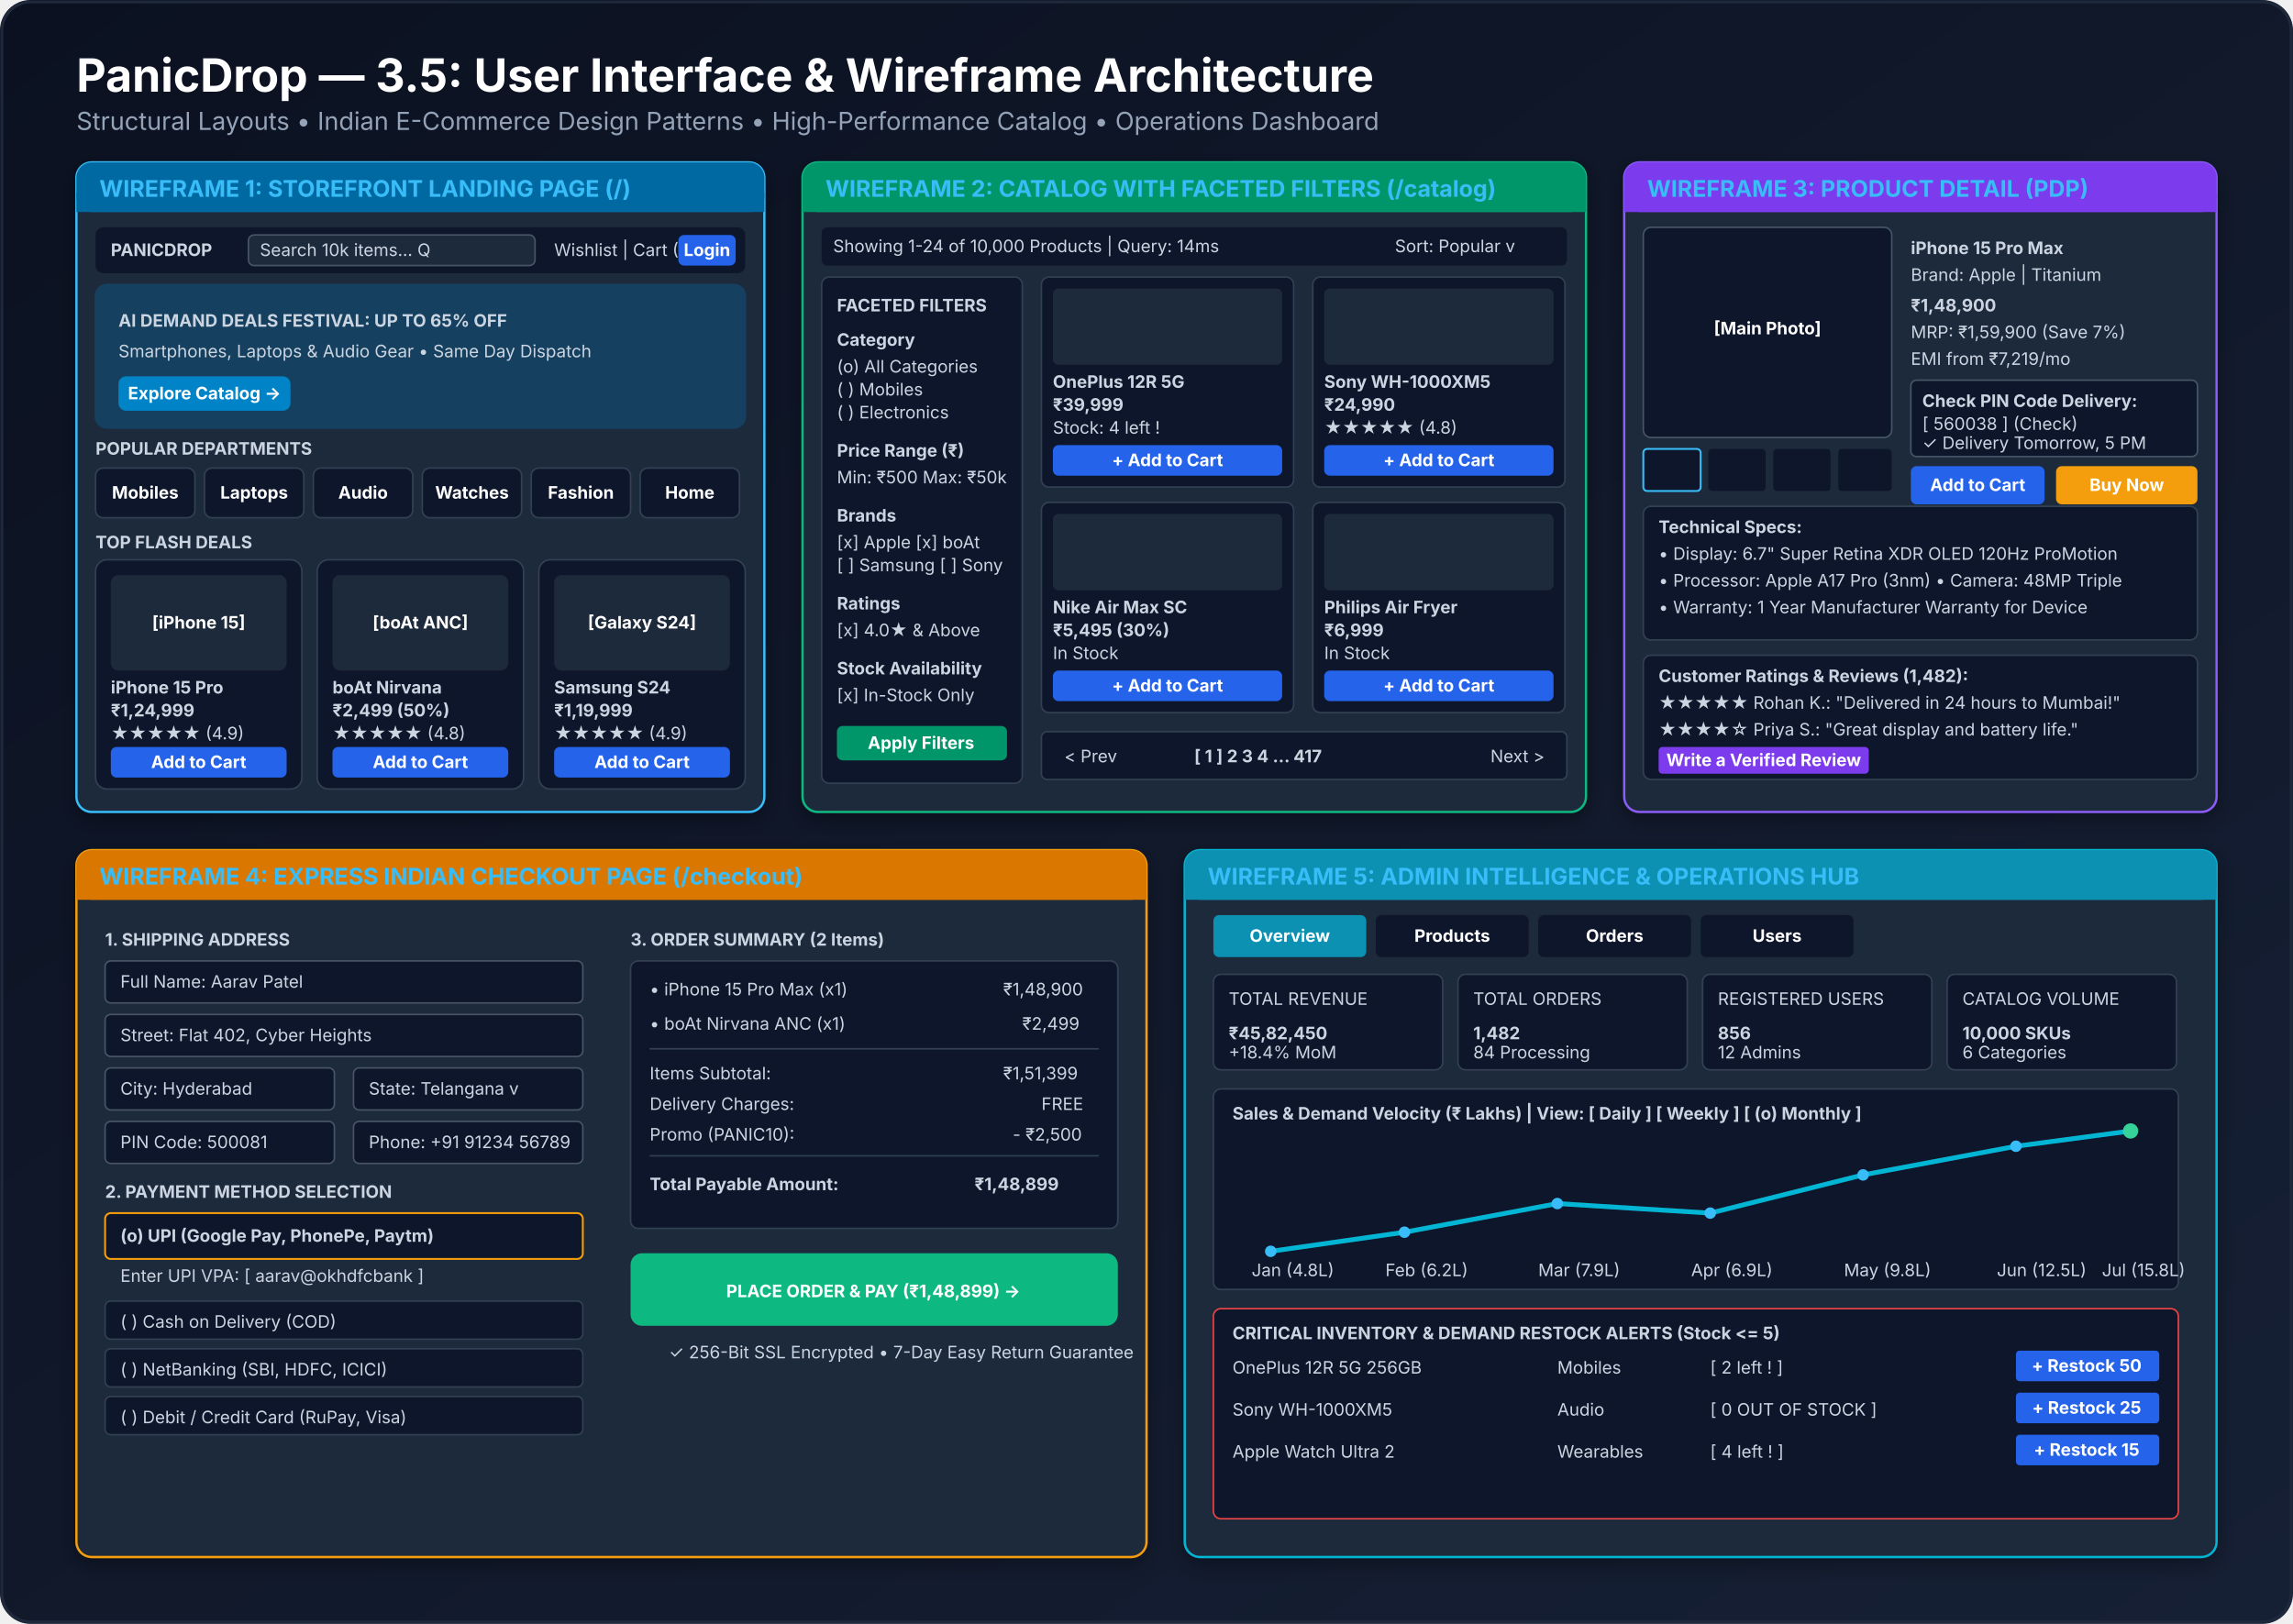
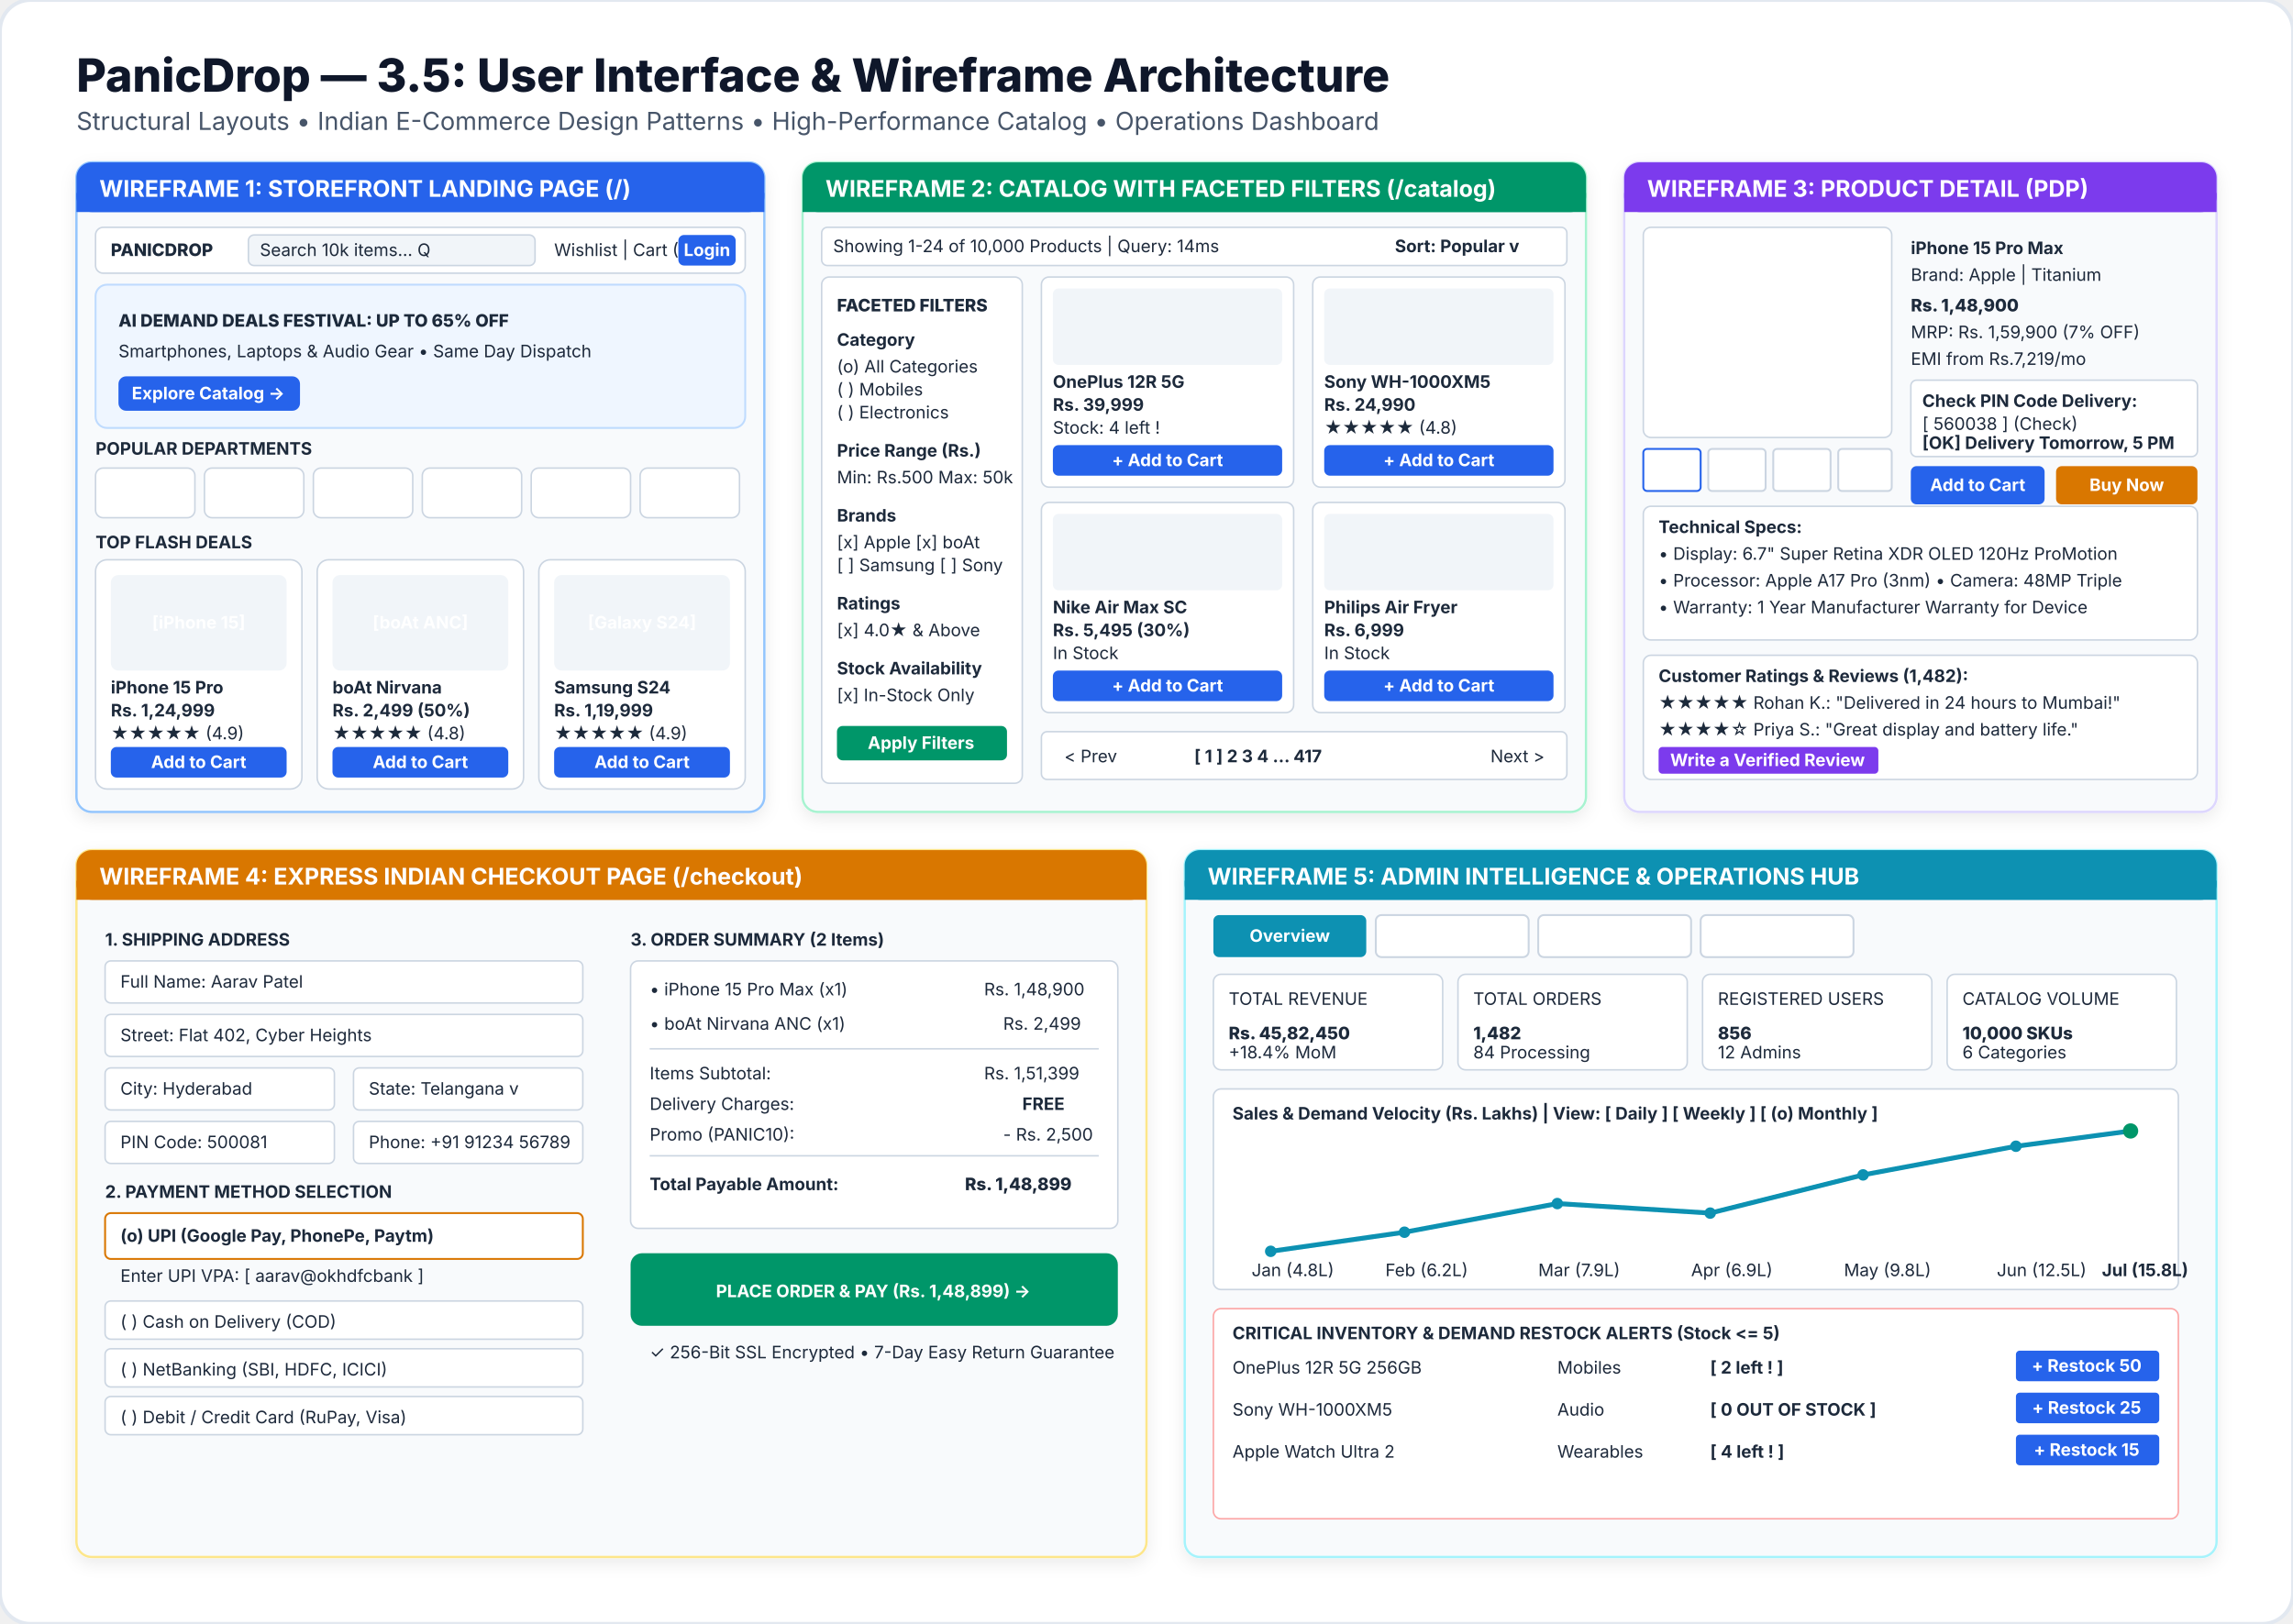
<svg xmlns="http://www.w3.org/2000/svg" viewBox="0 0 1200 850" width="100%" height="100%">
  <defs>
-     <linearGradient id="bgGrad5" x1="0%" y1="0%" x2="100%" y2="100%">
-       <stop offset="0%" stop-color="#0b1120" />
-       <stop offset="100%" stop-color="#162035" />
-     </linearGradient>
    <filter id="shadow5" x="-5%" y="-5%" width="110%" height="110%">
-       <feDropShadow dx="0" dy="4" stdDeviation="5" flood-color="#000" flood-opacity="0.35" />
+       <feDropShadow dx="0" dy="3" stdDeviation="4" flood-color="#0f172a" flood-opacity="0.08" />
    </filter>
  </defs>
  <style>
-     .ui-title { font-family: system-ui, -apple-system, sans-serif; font-size: 24px; font-weight: 700; fill: #ffffff; }
-     .ui-sub { font-family: system-ui, -apple-system, sans-serif; font-size: 13px; fill: #94a3b8; }
-     .wf-frame-title { font-family: system-ui, -apple-system, sans-serif; font-size: 12px; font-weight: 700; fill: #38bdf8; }
-     .ui-mock-txt { font-family: system-ui, -apple-system, sans-serif; font-size: 9px; fill: #cbd5e1; }
+     .ui-title { font-family: system-ui, -apple-system, sans-serif; font-size: 24px; font-weight: 800; fill: #0f172a; }
+     .ui-sub { font-family: system-ui, -apple-system, sans-serif; font-size: 13px; fill: #475569; }
+     .wf-frame-title { font-family: system-ui, -apple-system, sans-serif; font-size: 12px; font-weight: 700; fill: #ffffff; }
+     .ui-mock-txt { font-family: system-ui, -apple-system, sans-serif; font-size: 9px; fill: #1e293b; }
    .ui-btn { font-family: system-ui, -apple-system, sans-serif; font-size: 9px; font-weight: 700; fill: #ffffff; text-anchor: middle; }
-     .ui-tag { font-family: system-ui, -apple-system, sans-serif; font-size: 8px; font-weight: 700; fill: #38bdf8; }
  </style>
-   <rect width="1200" height="850" rx="16" fill="url(#bgGrad5)" />
-   <rect x="1" y="1" width="1198" height="848" rx="15" fill="none" stroke="#1e293b" stroke-width="1.5" />
+   <rect width="1200" height="850" rx="16" fill="#ffffff" stroke="#e2e8f0" stroke-width="2" />
  <g transform="translate(40, 30)">
    <text x="0" y="18" class="ui-title">PanicDrop — 3.5: User Interface &amp; Wireframe Architecture</text>
    <text x="0" y="38" class="ui-sub">Structural Layouts • Indian E-Commerce Design Patterns • High-Performance Catalog • Operations Dashboard</text>
  </g>
  <g transform="translate(40, 85)" filter="url(#shadow5)">
-     <rect width="360" height="340" rx="8" fill="#1e293b" stroke="#38bdf8" stroke-width="1.2" />
-     <rect width="360" height="26" rx="8" fill="#0369a1" />
-     <rect y="16" width="360" height="10" fill="#0369a1" />
-     <text x="12" y="18" class="wf-frame-title" fill="#ffffff">WIREFRAME 1: STOREFRONT LANDING PAGE (/)</text>
-     <rect x="10" y="34" width="340" height="24" rx="4" fill="#0f172a" />
-     <text x="18" y="49" class="ui-mock-txt" font-weight="700" fill="#38bdf8">PANICDROP</text>
-     <rect x="90" y="38" width="150" height="16" rx="3" fill="#1e293b" stroke="#475569" stroke-width="0.8" />
-     <text x="96" y="49" class="ui-mock-txt" font-size="8">Search 10k items... Q</text>
+     <rect width="360" height="340" rx="8" fill="#f8fafc" stroke="#93c5fd" stroke-width="1.2" />
+     <rect width="360" height="26" rx="8" fill="#2563eb" />
+     <rect y="16" width="360" height="10" fill="#2563eb" />
+     <text x="12" y="18" class="wf-frame-title">WIREFRAME 1: STOREFRONT LANDING PAGE (/)</text>
+     <rect x="10" y="34" width="340" height="24" rx="4" fill="#ffffff" stroke="#cbd5e1" stroke-width="0.8" />
+     <text x="18" y="49" class="ui-mock-txt" font-weight="800" fill="#2563eb">PANICDROP</text>
+     <rect x="90" y="38" width="150" height="16" rx="3" fill="#f1f5f9" stroke="#cbd5e1" stroke-width="0.8" />
+     <text x="96" y="49" class="ui-mock-txt" font-size="8" fill="#64748b">Search 10k items... Q</text>
    <text x="250" y="49" class="ui-mock-txt" font-size="8">Wishlist | Cart (2)</text>
    <rect x="315" y="38" width="30" height="16" rx="3" fill="#2563eb" />
    <text x="330" y="49" class="ui-btn" font-size="7">Login</text>
-     <rect x="10" y="64" width="340" height="75" rx="6" fill="#0284c7" opacity="0.25" stroke="#0284c7" stroke-width="1" />
-     <text x="22" y="86" class="ui-mock-txt" font-weight="700" font-size="11" fill="#f8fafc">AI DEMAND DEALS FESTIVAL: UP TO 65% OFF</text>
-     <text x="22" y="102" class="ui-mock-txt" font-size="9">Smartphones, Laptops &amp; Audio Gear • Same Day Dispatch</text>
-     <rect x="22" y="112" width="90" height="18" rx="4" fill="#0284c7" />
-     <text x="67" y="124" class="ui-btn">Explore Catalog -&gt;</text>
+     <rect x="10" y="64" width="340" height="75" rx="6" fill="#eff6ff" stroke="#bfdbfe" stroke-width="1" />
+     <text x="22" y="86" class="ui-mock-txt" font-weight="800" font-size="11" fill="#1e3a8a">AI DEMAND DEALS FESTIVAL: UP TO 65% OFF</text>
+     <text x="22" y="102" class="ui-mock-txt" font-size="9" fill="#1e40af">Smartphones, Laptops &amp; Audio Gear • Same Day Dispatch</text>
+     <rect x="22" y="112" width="95" height="18" rx="4" fill="#2563eb" />
+     <text x="69" y="124" class="ui-btn">Explore Catalog -&gt;</text>
    <text x="10" y="153" class="ui-mock-txt" font-weight="700">POPULAR DEPARTMENTS</text>
    <g transform="translate(10, 160)">
-       <rect x="0" y="0" width="52" height="26" rx="4" fill="#0f172a" stroke="#334155" stroke-width="0.8" />
-       <text x="26" y="16" class="ui-btn" font-size="7" fill="#cbd5e1">Mobiles</text>
-       <rect x="57" y="0" width="52" height="26" rx="4" fill="#0f172a" stroke="#334155" stroke-width="0.8" />
-       <text x="83" y="16" class="ui-btn" font-size="7" fill="#cbd5e1">Laptops</text>
-       <rect x="114" y="0" width="52" height="26" rx="4" fill="#0f172a" stroke="#334155" stroke-width="0.8" />
-       <text x="140" y="16" class="ui-btn" font-size="7" fill="#cbd5e1">Audio</text>
-       <rect x="171" y="0" width="52" height="26" rx="4" fill="#0f172a" stroke="#334155" stroke-width="0.8" />
-       <text x="197" y="16" class="ui-btn" font-size="7" fill="#cbd5e1">Watches</text>
-       <rect x="228" y="0" width="52" height="26" rx="4" fill="#0f172a" stroke="#334155" stroke-width="0.8" />
-       <text x="254" y="16" class="ui-btn" font-size="7" fill="#cbd5e1">Fashion</text>
-       <rect x="285" y="0" width="52" height="26" rx="4" fill="#0f172a" stroke="#334155" stroke-width="0.8" />
-       <text x="311" y="16" class="ui-btn" font-size="7" fill="#cbd5e1">Home</text>
+       <rect x="0" y="0" width="52" height="26" rx="4" fill="#ffffff" stroke="#cbd5e1" stroke-width="0.8" />
+       <text x="26" y="16" class="ui-btn" font-size="7" fill="#1e293b">Mobiles</text>
+       <rect x="57" y="0" width="52" height="26" rx="4" fill="#ffffff" stroke="#cbd5e1" stroke-width="0.8" />
+       <text x="83" y="16" class="ui-btn" font-size="7" fill="#1e293b">Laptops</text>
+       <rect x="114" y="0" width="52" height="26" rx="4" fill="#ffffff" stroke="#cbd5e1" stroke-width="0.8" />
+       <text x="140" y="16" class="ui-btn" font-size="7" fill="#1e293b">Audio</text>
+       <rect x="171" y="0" width="52" height="26" rx="4" fill="#ffffff" stroke="#cbd5e1" stroke-width="0.8" />
+       <text x="197" y="16" class="ui-btn" font-size="7" fill="#1e293b">Watches</text>
+       <rect x="228" y="0" width="52" height="26" rx="4" fill="#ffffff" stroke="#cbd5e1" stroke-width="0.8" />
+       <text x="254" y="16" class="ui-btn" font-size="7" fill="#1e293b">Fashion</text>
+       <rect x="285" y="0" width="52" height="26" rx="4" fill="#ffffff" stroke="#cbd5e1" stroke-width="0.8" />
+       <text x="311" y="16" class="ui-btn" font-size="7" fill="#1e293b">Home</text>
    </g>
    <text x="10" y="202" class="ui-mock-txt" font-weight="700">TOP FLASH DEALS</text>
    <g transform="translate(10, 208)">
-       <rect x="0" y="0" width="108" height="120" rx="6" fill="#0f172a" stroke="#334155" stroke-width="0.8" />
-       <rect x="8" y="8" width="92" height="50" rx="4" fill="#1e293b" />
+       <rect x="0" y="0" width="108" height="120" rx="6" fill="#ffffff" stroke="#cbd5e1" stroke-width="0.8" />
+       <rect x="8" y="8" width="92" height="50" rx="4" fill="#f1f5f9" />
      <text x="54" y="36" class="ui-btn" font-size="8" fill="#64748b">[iPhone 15]</text>
      <text x="8" y="70" class="ui-mock-txt" font-weight="700">iPhone 15 Pro</text>
-       <text x="8" y="82" class="ui-mock-txt" fill="#38bdf8" font-weight="700">₹1,24,999</text>
+       <text x="8" y="82" class="ui-mock-txt" fill="#2563eb" font-weight="700">Rs. 1,24,999</text>
      <text x="8" y="94" class="ui-mock-txt" font-size="7">★★★★★ (4.9)</text>
      <rect x="8" y="98" width="92" height="16" rx="3" fill="#2563eb" />
      <text x="54" y="109" class="ui-btn" font-size="7">Add to Cart</text>
-       <rect x="116" y="0" width="108" height="120" rx="6" fill="#0f172a" stroke="#334155" stroke-width="0.8" />
-       <rect x="124" y="8" width="92" height="50" rx="4" fill="#1e293b" />
+       <rect x="116" y="0" width="108" height="120" rx="6" fill="#ffffff" stroke="#cbd5e1" stroke-width="0.8" />
+       <rect x="124" y="8" width="92" height="50" rx="4" fill="#f1f5f9" />
      <text x="170" y="36" class="ui-btn" font-size="8" fill="#64748b">[boAt ANC]</text>
      <text x="124" y="70" class="ui-mock-txt" font-weight="700">boAt Nirvana</text>
-       <text x="124" y="82" class="ui-mock-txt" fill="#38bdf8" font-weight="700">₹2,499 (50%)</text>
+       <text x="124" y="82" class="ui-mock-txt" fill="#2563eb" font-weight="700">Rs. 2,499 (50%)</text>
      <text x="124" y="94" class="ui-mock-txt" font-size="7">★★★★★ (4.8)</text>
      <rect x="124" y="98" width="92" height="16" rx="3" fill="#2563eb" />
      <text x="170" y="109" class="ui-btn" font-size="7">Add to Cart</text>
-       <rect x="232" y="0" width="108" height="120" rx="6" fill="#0f172a" stroke="#334155" stroke-width="0.8" />
-       <rect x="240" y="8" width="92" height="50" rx="4" fill="#1e293b" />
+       <rect x="232" y="0" width="108" height="120" rx="6" fill="#ffffff" stroke="#cbd5e1" stroke-width="0.8" />
+       <rect x="240" y="8" width="92" height="50" rx="4" fill="#f1f5f9" />
      <text x="286" y="36" class="ui-btn" font-size="8" fill="#64748b">[Galaxy S24]</text>
      <text x="240" y="70" class="ui-mock-txt" font-weight="700">Samsung S24</text>
-       <text x="240" y="82" class="ui-mock-txt" fill="#38bdf8" font-weight="700">₹1,19,999</text>
+       <text x="240" y="82" class="ui-mock-txt" fill="#2563eb" font-weight="700">Rs. 1,19,999</text>
      <text x="240" y="94" class="ui-mock-txt" font-size="7">★★★★★ (4.9)</text>
      <rect x="240" y="98" width="92" height="16" rx="3" fill="#2563eb" />
      <text x="286" y="109" class="ui-btn" font-size="7">Add to Cart</text>
    </g>
  </g>
  <g transform="translate(420, 85)" filter="url(#shadow5)">
-     <rect width="410" height="340" rx="8" fill="#1e293b" stroke="#10b981" stroke-width="1.2" />
+     <rect width="410" height="340" rx="8" fill="#f8fafc" stroke="#a7f3d0" stroke-width="1.2" />
    <rect width="410" height="26" rx="8" fill="#059669" />
    <rect y="16" width="410" height="10" fill="#059669" />
-     <text x="12" y="18" class="wf-frame-title" fill="#ffffff">WIREFRAME 2: CATALOG WITH FACETED FILTERS (/catalog)</text>
-     <rect x="10" y="34" width="390" height="20" rx="3" fill="#0f172a" />
+     <text x="12" y="18" class="wf-frame-title">WIREFRAME 2: CATALOG WITH FACETED FILTERS (/catalog)</text>
+     <rect x="10" y="34" width="390" height="20" rx="3" fill="#ffffff" stroke="#cbd5e1" stroke-width="0.8" />
    <text x="16" y="47" class="ui-mock-txt">Showing 1-24 of 10,000 Products | Query: 14ms</text>
-     <text x="310" y="47" class="ui-mock-txt" fill="#34d399">Sort: Popular v</text>
+     <text x="310" y="47" class="ui-mock-txt" fill="#047857" font-weight="700">Sort: Popular v</text>
    <g transform="translate(10, 60)">
-       <rect width="105" height="265" rx="4" fill="#0f172a" stroke="#334155" stroke-width="0.8" />
-       <text x="8" y="18" class="ui-mock-txt" font-weight="700" fill="#34d399">FACETED FILTERS</text>
+       <rect width="105" height="265" rx="4" fill="#ffffff" stroke="#cbd5e1" stroke-width="0.8" />
+       <text x="8" y="18" class="ui-mock-txt" font-weight="800" fill="#047857">FACETED FILTERS</text>
      <text x="8" y="36" class="ui-mock-txt" font-weight="700" font-size="8">Category</text>
      <text x="8" y="50" class="ui-mock-txt" font-size="8">(o) All Categories</text>
      <text x="8" y="62" class="ui-mock-txt" font-size="8">( ) Mobiles</text>
      <text x="8" y="74" class="ui-mock-txt" font-size="8">( ) Electronics</text>
-       <text x="8" y="94" class="ui-mock-txt" font-weight="700" font-size="8">Price Range (₹)</text>
-       <text x="8" y="108" class="ui-mock-txt" font-size="8">Min: ₹500  Max: ₹50k</text>
+       <text x="8" y="94" class="ui-mock-txt" font-weight="700" font-size="8">Price Range (Rs.)</text>
+       <text x="8" y="108" class="ui-mock-txt" font-size="8">Min: Rs.500 Max: 50k</text>
      <text x="8" y="128" class="ui-mock-txt" font-weight="700" font-size="8">Brands</text>
-       <text x="8" y="142" class="ui-mock-txt" font-size="8">[x] Apple  [x] boAt</text>
+       <text x="8" y="142" class="ui-mock-txt" font-size="8">[x] Apple [x] boAt</text>
      <text x="8" y="154" class="ui-mock-txt" font-size="8">[ ] Samsung [ ] Sony</text>
      <text x="8" y="174" class="ui-mock-txt" font-weight="700" font-size="8">Ratings</text>
      <text x="8" y="188" class="ui-mock-txt" font-size="8">[x] 4.0★ &amp; Above</text>
      <text x="8" y="208" class="ui-mock-txt" font-weight="700" font-size="8">Stock Availability</text>
      <text x="8" y="222" class="ui-mock-txt" font-size="8">[x] In-Stock Only</text>
      <rect x="8" y="235" width="89" height="18" rx="3" fill="#059669" />
      <text x="52" y="247" class="ui-btn" font-size="7">Apply Filters</text>
    </g>
    <g transform="translate(125, 60)">
-       <rect x="0" y="0" width="132" height="110" rx="4" fill="#0f172a" stroke="#334155" stroke-width="0.8" />
-       <rect x="6" y="6" width="120" height="40" rx="3" fill="#1e293b" />
+       <rect x="0" y="0" width="132" height="110" rx="4" fill="#ffffff" stroke="#cbd5e1" stroke-width="0.8" />
+       <rect x="6" y="6" width="120" height="40" rx="3" fill="#f1f5f9" />
      <text x="6" y="58" class="ui-mock-txt" font-weight="700">OnePlus 12R 5G</text>
-       <text x="6" y="70" class="ui-mock-txt" fill="#34d399" font-weight="700">₹39,999</text>
-       <text x="6" y="82" class="ui-mock-txt" font-size="7">Stock: 4 left !</text>
+       <text x="6" y="70" class="ui-mock-txt" fill="#047857" font-weight="700">Rs. 39,999</text>
+       <text x="6" y="82" class="ui-mock-txt" font-size="7" fill="#b91c1c">Stock: 4 left !</text>
      <rect x="6" y="88" width="120" height="16" rx="3" fill="#2563eb" />
      <text x="66" y="99" class="ui-btn" font-size="7">+ Add to Cart</text>
-       <rect x="142" y="0" width="132" height="110" rx="4" fill="#0f172a" stroke="#334155" stroke-width="0.8" />
-       <rect x="148" y="6" width="120" height="40" rx="3" fill="#1e293b" />
+       <rect x="142" y="0" width="132" height="110" rx="4" fill="#ffffff" stroke="#cbd5e1" stroke-width="0.8" />
+       <rect x="148" y="6" width="120" height="40" rx="3" fill="#f1f5f9" />
      <text x="148" y="58" class="ui-mock-txt" font-weight="700">Sony WH-1000XM5</text>
-       <text x="148" y="70" class="ui-mock-txt" fill="#34d399" font-weight="700">₹24,990</text>
+       <text x="148" y="70" class="ui-mock-txt" fill="#047857" font-weight="700">Rs. 24,990</text>
      <text x="148" y="82" class="ui-mock-txt" font-size="7">★★★★★ (4.8)</text>
      <rect x="148" y="88" width="120" height="16" rx="3" fill="#2563eb" />
      <text x="208" y="99" class="ui-btn" font-size="7">+ Add to Cart</text>
-       <rect x="0" y="118" width="132" height="110" rx="4" fill="#0f172a" stroke="#334155" stroke-width="0.8" />
-       <rect x="6" y="124" width="120" height="40" rx="3" fill="#1e293b" />
+       <rect x="0" y="118" width="132" height="110" rx="4" fill="#ffffff" stroke="#cbd5e1" stroke-width="0.8" />
+       <rect x="6" y="124" width="120" height="40" rx="3" fill="#f1f5f9" />
      <text x="6" y="176" class="ui-mock-txt" font-weight="700">Nike Air Max SC</text>
-       <text x="6" y="188" class="ui-mock-txt" fill="#34d399" font-weight="700">₹5,495 (30%)</text>
+       <text x="6" y="188" class="ui-mock-txt" fill="#047857" font-weight="700">Rs. 5,495 (30%)</text>
      <text x="6" y="200" class="ui-mock-txt" font-size="7">In Stock</text>
      <rect x="6" y="206" width="120" height="16" rx="3" fill="#2563eb" />
      <text x="66" y="217" class="ui-btn" font-size="7">+ Add to Cart</text>
-       <rect x="142" y="118" width="132" height="110" rx="4" fill="#0f172a" stroke="#334155" stroke-width="0.8" />
-       <rect x="148" y="124" width="120" height="40" rx="3" fill="#1e293b" />
+       <rect x="142" y="118" width="132" height="110" rx="4" fill="#ffffff" stroke="#cbd5e1" stroke-width="0.8" />
+       <rect x="148" y="124" width="120" height="40" rx="3" fill="#f1f5f9" />
      <text x="148" y="176" class="ui-mock-txt" font-weight="700">Philips Air Fryer</text>
-       <text x="148" y="188" class="ui-mock-txt" fill="#34d399" font-weight="700">₹6,999</text>
+       <text x="148" y="188" class="ui-mock-txt" fill="#047857" font-weight="700">Rs. 6,999</text>
      <text x="148" y="200" class="ui-mock-txt" font-size="7">In Stock</text>
      <rect x="148" y="206" width="120" height="16" rx="3" fill="#2563eb" />
      <text x="208" y="217" class="ui-btn" font-size="7">+ Add to Cart</text>
-       <rect x="0" y="238" width="275" height="25" rx="3" fill="#0f172a" stroke="#334155" stroke-width="0.8" />
+       <rect x="0" y="238" width="275" height="25" rx="3" fill="#ffffff" stroke="#cbd5e1" stroke-width="0.8" />
      <text x="12" y="254" class="ui-mock-txt">&lt; Prev</text>
-       <text x="80" y="254" class="ui-mock-txt" font-weight="700" fill="#34d399">[ 1 ]  2  3  4 ... 417</text>
+       <text x="80" y="254" class="ui-mock-txt" font-weight="700" fill="#047857">[ 1 ] 2 3 4 ... 417</text>
      <text x="235" y="254" class="ui-mock-txt">Next &gt;</text>
    </g>
  </g>
  <g transform="translate(850, 85)" filter="url(#shadow5)">
-     <rect width="310" height="340" rx="8" fill="#1e293b" stroke="#8b5cf6" stroke-width="1.2" />
+     <rect width="310" height="340" rx="8" fill="#f8fafc" stroke="#ddd6fe" stroke-width="1.2" />
    <rect width="310" height="26" rx="8" fill="#7c3aed" />
    <rect y="16" width="310" height="10" fill="#7c3aed" />
-     <text x="12" y="18" class="wf-frame-title" fill="#ffffff">WIREFRAME 3: PRODUCT DETAIL (PDP)</text>
-     <rect x="10" y="34" width="130" height="110" rx="4" fill="#0f172a" stroke="#475569" stroke-width="0.8" />
+     <text x="12" y="18" class="wf-frame-title">WIREFRAME 3: PRODUCT DETAIL (PDP)</text>
+     <rect x="10" y="34" width="130" height="110" rx="4" fill="#ffffff" stroke="#cbd5e1" stroke-width="0.8" />
    <text x="75" y="90" class="ui-btn" fill="#64748b" font-size="9">[Main Photo]</text>
-     <rect x="10" y="150" width="30" height="22" rx="2" fill="#0f172a" stroke="#38bdf8" />
-     <rect x="44" y="150" width="30" height="22" rx="2" fill="#0f172a" />
-     <rect x="78" y="150" width="30" height="22" rx="2" fill="#0f172a" />
-     <rect x="112" y="150" width="28" height="22" rx="2" fill="#0f172a" />
+     <rect x="10" y="150" width="30" height="22" rx="2" fill="#ffffff" stroke="#2563eb" />
+     <rect x="44" y="150" width="30" height="22" rx="2" fill="#ffffff" stroke="#cbd5e1" />
+     <rect x="78" y="150" width="30" height="22" rx="2" fill="#ffffff" stroke="#cbd5e1" />
+     <rect x="112" y="150" width="28" height="22" rx="2" fill="#ffffff" stroke="#cbd5e1" />
    <g transform="translate(150, 34)">
      <text x="0" y="14" class="ui-mock-txt" font-weight="700" font-size="10">iPhone 15 Pro Max</text>
      <text x="0" y="28" class="ui-mock-txt" font-size="8">Brand: Apple | Titanium</text>
-       <text x="0" y="44" class="ui-mock-txt" font-weight="700" fill="#a78bfa" font-size="11">₹1,48,900</text>
-       <text x="0" y="58" class="ui-mock-txt" font-size="8">MRP: ₹1,59,900 (Save 7%)</text>
-       <text x="0" y="72" class="ui-mock-txt" font-size="8">EMI from ₹7,219/mo</text>
-       <rect x="0" y="80" width="150" height="40" rx="3" fill="#0f172a" stroke="#475569" stroke-width="0.8" />
+       <text x="0" y="44" class="ui-mock-txt" font-weight="800" fill="#7c3aed" font-size="11">Rs. 1,48,900</text>
+       <text x="0" y="58" class="ui-mock-txt" font-size="8">MRP: Rs. 1,59,900 (7% OFF)</text>
+       <text x="0" y="72" class="ui-mock-txt" font-size="8">EMI from Rs.7,219/mo</text>
+       <rect x="0" y="80" width="150" height="40" rx="3" fill="#ffffff" stroke="#cbd5e1" stroke-width="0.8" />
      <text x="6" y="94" class="ui-mock-txt" font-size="7" font-weight="700">Check PIN Code Delivery:</text>
      <text x="6" y="106" class="ui-mock-txt" font-size="8">[ 560038 ] (Check)</text>
-       <text x="6" y="116" class="ui-mock-txt" font-size="7" fill="#34d399">✓ Delivery Tomorrow, 5 PM</text>
+       <text x="6" y="116" class="ui-mock-txt" font-size="7" fill="#047857" font-weight="700">[OK] Delivery Tomorrow, 5 PM</text>
      <rect x="0" y="125" width="70" height="20" rx="3" fill="#2563eb" />
      <text x="35" y="138" class="ui-btn" font-size="8">Add to Cart</text>
-       <rect x="76" y="125" width="74" height="20" rx="3" fill="#f59e0b" />
+       <rect x="76" y="125" width="74" height="20" rx="3" fill="#d97706" />
      <text x="113" y="138" class="ui-btn" font-size="8">Buy Now</text>
    </g>
    <g transform="translate(10, 180)">
-       <rect width="290" height="70" rx="4" fill="#0f172a" stroke="#334155" stroke-width="0.8" />
+       <rect width="290" height="70" rx="4" fill="#ffffff" stroke="#cbd5e1" stroke-width="0.8" />
      <text x="8" y="14" class="ui-mock-txt" font-weight="700">Technical Specs:</text>
      <text x="8" y="28" class="ui-mock-txt" font-size="8">• Display: 6.7" Super Retina XDR OLED 120Hz ProMotion</text>
      <text x="8" y="42" class="ui-mock-txt" font-size="8">• Processor: Apple A17 Pro (3nm) • Camera: 48MP Triple</text>
      <text x="8" y="56" class="ui-mock-txt" font-size="8">• Warranty: 1 Year Manufacturer Warranty for Device</text>
-       <rect y="78" width="290" height="65" rx="4" fill="#0f172a" stroke="#334155" stroke-width="0.8" />
+       <rect y="78" width="290" height="65" rx="4" fill="#ffffff" stroke="#cbd5e1" stroke-width="0.8" />
      <text x="8" y="92" class="ui-mock-txt" font-weight="700">Customer Ratings &amp; Reviews (1,482):</text>
      <text x="8" y="106" class="ui-mock-txt" font-size="8">★★★★★ Rohan K.: "Delivered in 24 hours to Mumbai!"</text>
      <text x="8" y="120" class="ui-mock-txt" font-size="8">★★★★☆ Priya S.: "Great display and battery life."</text>
-       <rect x="8" y="126" width="110" height="14" rx="2" fill="#7c3aed" />
-       <text x="63" y="136" class="ui-btn" font-size="7">Write a Verified Review</text>
+       <rect x="8" y="126" width="115" height="14" rx="2" fill="#7c3aed" />
+       <text x="65" y="136" class="ui-btn" font-size="7">Write a Verified Review</text>
    </g>
  </g>
  <g transform="translate(40, 445)" filter="url(#shadow5)">
-     <rect width="560" height="370" rx="8" fill="#1e293b" stroke="#f59e0b" stroke-width="1.2" />
+     <rect width="560" height="370" rx="8" fill="#f8fafc" stroke="#fde68a" stroke-width="1.2" />
    <rect width="560" height="26" rx="8" fill="#d97706" />
    <rect y="16" width="560" height="10" fill="#d97706" />
-     <text x="12" y="18" class="wf-frame-title" fill="#ffffff">WIREFRAME 4: EXPRESS INDIAN CHECKOUT PAGE (/checkout)</text>
+     <text x="12" y="18" class="wf-frame-title">WIREFRAME 4: EXPRESS INDIAN CHECKOUT PAGE (/checkout)</text>
    <g transform="translate(15, 36)">
-       <text x="0" y="14" class="ui-mock-txt" font-weight="700" fill="#fbbf24">1. SHIPPING ADDRESS</text>
-       <rect y="22" width="250" height="22" rx="3" fill="#0f172a" stroke="#475569" stroke-width="0.8" />
+       <text x="0" y="14" class="ui-mock-txt" font-weight="700" fill="#b45309">1. SHIPPING ADDRESS</text>
+       <rect y="22" width="250" height="22" rx="3" fill="#ffffff" stroke="#cbd5e1" stroke-width="0.8" />
      <text x="8" y="36" class="ui-mock-txt">Full Name: Aarav Patel</text>
-       <rect y="50" width="250" height="22" rx="3" fill="#0f172a" stroke="#475569" stroke-width="0.8" />
+       <rect y="50" width="250" height="22" rx="3" fill="#ffffff" stroke="#cbd5e1" stroke-width="0.8" />
      <text x="8" y="64" class="ui-mock-txt">Street: Flat 402, Cyber Heights</text>
-       <rect y="78" width="120" height="22" rx="3" fill="#0f172a" stroke="#475569" stroke-width="0.8" />
+       <rect y="78" width="120" height="22" rx="3" fill="#ffffff" stroke="#cbd5e1" stroke-width="0.8" />
      <text x="8" y="92" class="ui-mock-txt">City: Hyderabad</text>
-       <rect x="130" y="78" width="120" height="22" rx="3" fill="#0f172a" stroke="#475569" stroke-width="0.8" />
+       <rect x="130" y="78" width="120" height="22" rx="3" fill="#ffffff" stroke="#cbd5e1" stroke-width="0.8" />
      <text x="138" y="92" class="ui-mock-txt">State: Telangana v</text>
-       <rect y="106" width="120" height="22" rx="3" fill="#0f172a" stroke="#475569" stroke-width="0.8" />
+       <rect y="106" width="120" height="22" rx="3" fill="#ffffff" stroke="#cbd5e1" stroke-width="0.8" />
      <text x="8" y="120" class="ui-mock-txt">PIN Code: 500081</text>
-       <rect x="130" y="106" width="120" height="22" rx="3" fill="#0f172a" stroke="#475569" stroke-width="0.8" />
+       <rect x="130" y="106" width="120" height="22" rx="3" fill="#ffffff" stroke="#cbd5e1" stroke-width="0.8" />
      <text x="138" y="120" class="ui-mock-txt">Phone: +91 91234 56789</text>
-       <text x="0" y="146" class="ui-mock-txt" font-weight="700" fill="#fbbf24">2. PAYMENT METHOD SELECTION</text>
-       <rect y="154" width="250" height="24" rx="3" fill="#0f172a" stroke="#f59e0b" stroke-width="1" />
+       <text x="0" y="146" class="ui-mock-txt" font-weight="700" fill="#b45309">2. PAYMENT METHOD SELECTION</text>
+       <rect y="154" width="250" height="24" rx="3" fill="#ffffff" stroke="#d97706" stroke-width="1" />
      <text x="8" y="169" class="ui-mock-txt" font-weight="700">(o) UPI (Google Pay, PhonePe, Paytm)</text>
      <text x="8" y="190" class="ui-mock-txt" font-size="8">Enter UPI VPA: [ aarav@okhdfcbank ]</text>
-       <rect y="200" width="250" height="20" rx="3" fill="#0f172a" stroke="#334155" stroke-width="0.8" />
+       <rect y="200" width="250" height="20" rx="3" fill="#ffffff" stroke="#cbd5e1" stroke-width="0.8" />
      <text x="8" y="214" class="ui-mock-txt">( ) Cash on Delivery (COD)</text>
-       <rect y="225" width="250" height="20" rx="3" fill="#0f172a" stroke="#334155" stroke-width="0.8" />
+       <rect y="225" width="250" height="20" rx="3" fill="#ffffff" stroke="#cbd5e1" stroke-width="0.8" />
      <text x="8" y="239" class="ui-mock-txt">( ) NetBanking (SBI, HDFC, ICICI)</text>
-       <rect y="250" width="250" height="20" rx="3" fill="#0f172a" stroke="#334155" stroke-width="0.8" />
+       <rect y="250" width="250" height="20" rx="3" fill="#ffffff" stroke="#cbd5e1" stroke-width="0.8" />
      <text x="8" y="264" class="ui-mock-txt">( ) Debit / Credit Card (RuPay, Visa)</text>
    </g>
    <g transform="translate(290, 36)">
-       <text x="0" y="14" class="ui-mock-txt" font-weight="700" fill="#fbbf24">3. ORDER SUMMARY (2 Items)</text>
-       <rect y="22" width="255" height="140" rx="4" fill="#0f172a" stroke="#334155" stroke-width="0.8" />
+       <text x="0" y="14" class="ui-mock-txt" font-weight="700" fill="#b45309">3. ORDER SUMMARY (2 Items)</text>
+       <rect y="22" width="255" height="140" rx="4" fill="#ffffff" stroke="#cbd5e1" stroke-width="0.8" />
      <text x="10" y="40" class="ui-mock-txt">• iPhone 15 Pro Max (x1)</text>
-       <text x="195" y="40" class="ui-mock-txt">₹1,48,900</text>
+       <text x="185" y="40" class="ui-mock-txt">Rs. 1,48,900</text>
      <text x="10" y="58" class="ui-mock-txt">• boAt Nirvana ANC (x1)</text>
-       <text x="205" y="58" class="ui-mock-txt">₹2,499</text>
-       <line x1="10" y1="68" x2="245" y2="68" stroke="#334155" stroke-width="0.8" />
+       <text x="195" y="58" class="ui-mock-txt">Rs. 2,499</text>
+       <line x1="10" y1="68" x2="245" y2="68" stroke="#cbd5e1" stroke-width="0.8" />
      <text x="10" y="84" class="ui-mock-txt">Items Subtotal:</text>
-       <text x="195" y="84" class="ui-mock-txt">₹1,51,399</text>
+       <text x="185" y="84" class="ui-mock-txt">Rs. 1,51,399</text>
      <text x="10" y="100" class="ui-mock-txt">Delivery Charges:</text>
-       <text x="215" y="100" class="ui-mock-txt" fill="#34d399">FREE</text>
+       <text x="205" y="100" class="ui-mock-txt" fill="#047857" font-weight="700">FREE</text>
      <text x="10" y="116" class="ui-mock-txt">Promo (PANIC10):</text>
-       <text x="200" y="116" class="ui-mock-txt" fill="#38bdf8">- ₹2,500</text>
-       <line x1="10" y1="124" x2="245" y2="124" stroke="#334155" stroke-width="0.8" />
+       <text x="195" y="116" class="ui-mock-txt" fill="#2563eb">- Rs. 2,500</text>
+       <line x1="10" y1="124" x2="245" y2="124" stroke="#cbd5e1" stroke-width="0.8" />
      <text x="10" y="142" class="ui-mock-txt" font-weight="700">Total Payable Amount:</text>
-       <text x="180" y="142" class="ui-mock-txt" font-weight="700" fill="#fbbf24">₹1,48,899</text>
-       <rect y="175" width="255" height="38" rx="6" fill="#10b981" />
-       <text x="127" y="198" class="ui-btn" font-size="11">PLACE ORDER &amp; PAY (₹1,48,899) -&gt;</text>
-       <text x="20" y="230" class="ui-mock-txt" font-size="8">✓ 256-Bit SSL Encrypted • 7-Day Easy Return Guarantee</text>
+       <text x="175" y="142" class="ui-mock-txt" font-weight="800" fill="#b45309">Rs. 1,48,899</text>
+       <rect y="175" width="255" height="38" rx="6" fill="#059669" />
+       <text x="127" y="198" class="ui-btn" font-size="11">PLACE ORDER &amp; PAY (Rs. 1,48,899) -&gt;</text>
+       <text x="10" y="230" class="ui-mock-txt" font-size="8">✓ 256-Bit SSL Encrypted • 7-Day Easy Return Guarantee</text>
    </g>
  </g>
  <g transform="translate(620, 445)" filter="url(#shadow5)">
-     <rect width="540" height="370" rx="8" fill="#1e293b" stroke="#06b6d4" stroke-width="1.2" />
+     <rect width="540" height="370" rx="8" fill="#f8fafc" stroke="#a5f3fc" stroke-width="1.2" />
    <rect width="540" height="26" rx="8" fill="#0891b2" />
    <rect y="16" width="540" height="10" fill="#0891b2" />
-     <text x="12" y="18" class="wf-frame-title" fill="#ffffff">WIREFRAME 5: ADMIN INTELLIGENCE &amp; OPERATIONS HUB</text>
+     <text x="12" y="18" class="wf-frame-title">WIREFRAME 5: ADMIN INTELLIGENCE &amp; OPERATIONS HUB</text>
    <g transform="translate(15, 34)">
      <rect x="0" y="0" width="80" height="22" rx="3" fill="#0891b2" />
      <text x="40" y="14" class="ui-btn" font-size="8">Overview</text>
-       <rect x="85" y="0" width="80" height="22" rx="3" fill="#0f172a" />
-       <text x="125" y="14" class="ui-btn" font-size="8" fill="#94a3b8">Products</text>
-       <rect x="170" y="0" width="80" height="22" rx="3" fill="#0f172a" />
-       <text x="210" y="14" class="ui-btn" font-size="8" fill="#94a3b8">Orders</text>
-       <rect x="255" y="0" width="80" height="22" rx="3" fill="#0f172a" />
-       <text x="295" y="14" class="ui-btn" font-size="8" fill="#94a3b8">Users</text>
+       <rect x="85" y="0" width="80" height="22" rx="3" fill="#ffffff" stroke="#cbd5e1" />
+       <text x="125" y="14" class="ui-btn" font-size="8" fill="#64748b">Products</text>
+       <rect x="170" y="0" width="80" height="22" rx="3" fill="#ffffff" stroke="#cbd5e1" />
+       <text x="210" y="14" class="ui-btn" font-size="8" fill="#64748b">Orders</text>
+       <rect x="255" y="0" width="80" height="22" rx="3" fill="#ffffff" stroke="#cbd5e1" />
+       <text x="295" y="14" class="ui-btn" font-size="8" fill="#64748b">Users</text>
    </g>
    <g transform="translate(15, 65)">
-       <rect x="0" y="0" width="120" height="50" rx="4" fill="#0f172a" stroke="#334155" stroke-width="0.8" />
+       <rect x="0" y="0" width="120" height="50" rx="4" fill="#ffffff" stroke="#cbd5e1" stroke-width="0.8" />
      <text x="8" y="16" class="ui-mock-txt" font-size="7">TOTAL REVENUE</text>
-       <text x="8" y="34" class="ui-mock-txt" font-weight="700" fill="#34d399">₹45,82,450</text>
-       <text x="8" y="44" class="ui-mock-txt" font-size="7" fill="#38bdf8">+18.4% MoM</text>
-       <rect x="128" y="0" width="120" height="50" rx="4" fill="#0f172a" stroke="#334155" stroke-width="0.8" />
+       <text x="8" y="34" class="ui-mock-txt" font-weight="800" fill="#047857">Rs. 45,82,450</text>
+       <text x="8" y="44" class="ui-mock-txt" font-size="7" fill="#2563eb">+18.4% MoM</text>
+       <rect x="128" y="0" width="120" height="50" rx="4" fill="#ffffff" stroke="#cbd5e1" stroke-width="0.8" />
      <text x="136" y="16" class="ui-mock-txt" font-size="7">TOTAL ORDERS</text>
-       <text x="136" y="34" class="ui-mock-txt" font-weight="700">1,482</text>
-       <text x="136" y="44" class="ui-mock-txt" font-size="7" fill="#f59e0b">84 Processing</text>
-       <rect x="256" y="0" width="120" height="50" rx="4" fill="#0f172a" stroke="#334155" stroke-width="0.8" />
+       <text x="136" y="34" class="ui-mock-txt" font-weight="800">1,482</text>
+       <text x="136" y="44" class="ui-mock-txt" font-size="7" fill="#d97706">84 Processing</text>
+       <rect x="256" y="0" width="120" height="50" rx="4" fill="#ffffff" stroke="#cbd5e1" stroke-width="0.8" />
      <text x="264" y="16" class="ui-mock-txt" font-size="7">REGISTERED USERS</text>
-       <text x="264" y="34" class="ui-mock-txt" font-weight="700">856</text>
+       <text x="264" y="34" class="ui-mock-txt" font-weight="800">856</text>
      <text x="264" y="44" class="ui-mock-txt" font-size="7">12 Admins</text>
-       <rect x="384" y="0" width="120" height="50" rx="4" fill="#0f172a" stroke="#334155" stroke-width="0.8" />
+       <rect x="384" y="0" width="120" height="50" rx="4" fill="#ffffff" stroke="#cbd5e1" stroke-width="0.8" />
      <text x="392" y="16" class="ui-mock-txt" font-size="7">CATALOG VOLUME</text>
-       <text x="392" y="34" class="ui-mock-txt" font-weight="700">10,000 SKUs</text>
+       <text x="392" y="34" class="ui-mock-txt" font-weight="800">10,000 SKUs</text>
      <text x="392" y="44" class="ui-mock-txt" font-size="7">6 Categories</text>
    </g>
    <g transform="translate(15, 125)">
-       <rect width="505" height="105" rx="4" fill="#0f172a" stroke="#334155" stroke-width="0.8" />
-       <text x="10" y="16" class="ui-mock-txt" font-weight="700">Sales &amp; Demand Velocity (₹ Lakhs) | View: [ Daily ] [ Weekly ] [ (o) Monthly ]</text>
-       <polyline points="30,85 100,75 180,60 260,65 340,45 420,30 480,22" fill="none" stroke="#06b6d4" stroke-width="2.5" />
-       <circle cx="30" cy="85" r="3" fill="#38bdf8" />
-       <circle cx="100" cy="75" r="3" fill="#38bdf8" />
-       <circle cx="180" cy="60" r="3" fill="#38bdf8" />
-       <circle cx="260" cy="65" r="3" fill="#38bdf8" />
-       <circle cx="340" cy="45" r="3" fill="#38bdf8" />
-       <circle cx="420" cy="30" r="3" fill="#38bdf8" />
-       <circle cx="480" cy="22" r="4" fill="#34d399" />
+       <rect width="505" height="105" rx="4" fill="#ffffff" stroke="#cbd5e1" stroke-width="0.8" />
+       <text x="10" y="16" class="ui-mock-txt" font-weight="700">Sales &amp; Demand Velocity (Rs. Lakhs) | View: [ Daily ] [ Weekly ] [ (o) Monthly ]</text>
+       <polyline points="30,85 100,75 180,60 260,65 340,45 420,30 480,22" fill="none" stroke="#0891b2" stroke-width="2.5" />
+       <circle cx="30" cy="85" r="3" fill="#0891b2" />
+       <circle cx="100" cy="75" r="3" fill="#0891b2" />
+       <circle cx="180" cy="60" r="3" fill="#0891b2" />
+       <circle cx="260" cy="65" r="3" fill="#0891b2" />
+       <circle cx="340" cy="45" r="3" fill="#0891b2" />
+       <circle cx="420" cy="30" r="3" fill="#0891b2" />
+       <circle cx="480" cy="22" r="4" fill="#059669" />
      <text x="20" y="98" class="ui-mock-txt" font-size="7">Jan (4.8L)</text>
      <text x="90" y="98" class="ui-mock-txt" font-size="7">Feb (6.2L)</text>
      <text x="170" y="98" class="ui-mock-txt" font-size="7">Mar (7.9L)</text>
      <text x="250" y="98" class="ui-mock-txt" font-size="7">Apr (6.9L)</text>
      <text x="330" y="98" class="ui-mock-txt" font-size="7">May (9.8L)</text>
      <text x="410" y="98" class="ui-mock-txt" font-size="7">Jun (12.5L)</text>
-       <text x="465" y="98" class="ui-mock-txt" font-size="7" fill="#34d399">Jul (15.8L)</text>
+       <text x="465" y="98" class="ui-mock-txt" font-size="7" fill="#047857" font-weight="700">Jul (15.8L)</text>
    </g>
    <g transform="translate(15, 240)">
-       <rect width="505" height="110" rx="4" fill="#0f172a" stroke="#ef4444" stroke-width="0.8" />
-       <text x="10" y="16" class="ui-mock-txt" font-weight="700" fill="#f87171">CRITICAL INVENTORY &amp; DEMAND RESTOCK ALERTS (Stock &lt;= 5)</text>
+       <rect width="505" height="110" rx="4" fill="#ffffff" stroke="#fca5a5" stroke-width="0.8" />
+       <text x="10" y="16" class="ui-mock-txt" font-weight="700" fill="#b91c1c">CRITICAL INVENTORY &amp; DEMAND RESTOCK ALERTS (Stock &lt;= 5)</text>
      <text x="10" y="34" class="ui-mock-txt" font-size="8">OnePlus 12R 5G 256GB</text>
      <text x="180" y="34" class="ui-mock-txt" font-size="8">Mobiles</text>
-       <text x="260" y="34" class="ui-mock-txt" font-size="8" fill="#f87171">[ 2 left ! ]</text>
+       <text x="260" y="34" class="ui-mock-txt" font-size="8" fill="#b91c1c" font-weight="700">[ 2 left ! ]</text>
      <rect x="420" y="22" width="75" height="16" rx="2" fill="#2563eb" />
      <text x="457" y="33" class="ui-btn" font-size="7">+ Restock 50</text>
      <text x="10" y="56" class="ui-mock-txt" font-size="8">Sony WH-1000XM5</text>
      <text x="180" y="56" class="ui-mock-txt" font-size="8">Audio</text>
-       <text x="260" y="56" class="ui-mock-txt" font-size="8" fill="#ef4444">[ 0 OUT OF STOCK ]</text>
+       <text x="260" y="56" class="ui-mock-txt" font-size="8" fill="#b91c1c" font-weight="700">[ 0 OUT OF STOCK ]</text>
      <rect x="420" y="44" width="75" height="16" rx="2" fill="#2563eb" />
      <text x="457" y="55" class="ui-btn" font-size="7">+ Restock 25</text>
      <text x="10" y="78" class="ui-mock-txt" font-size="8">Apple Watch Ultra 2</text>
      <text x="180" y="78" class="ui-mock-txt" font-size="8">Wearables</text>
-       <text x="260" y="78" class="ui-mock-txt" font-size="8" fill="#f87171">[ 4 left ! ]</text>
+       <text x="260" y="78" class="ui-mock-txt" font-size="8" fill="#b91c1c" font-weight="700">[ 4 left ! ]</text>
      <rect x="420" y="66" width="75" height="16" rx="2" fill="#2563eb" />
      <text x="457" y="77" class="ui-btn" font-size="7">+ Restock 15</text>
    </g>
  </g>
</svg>
